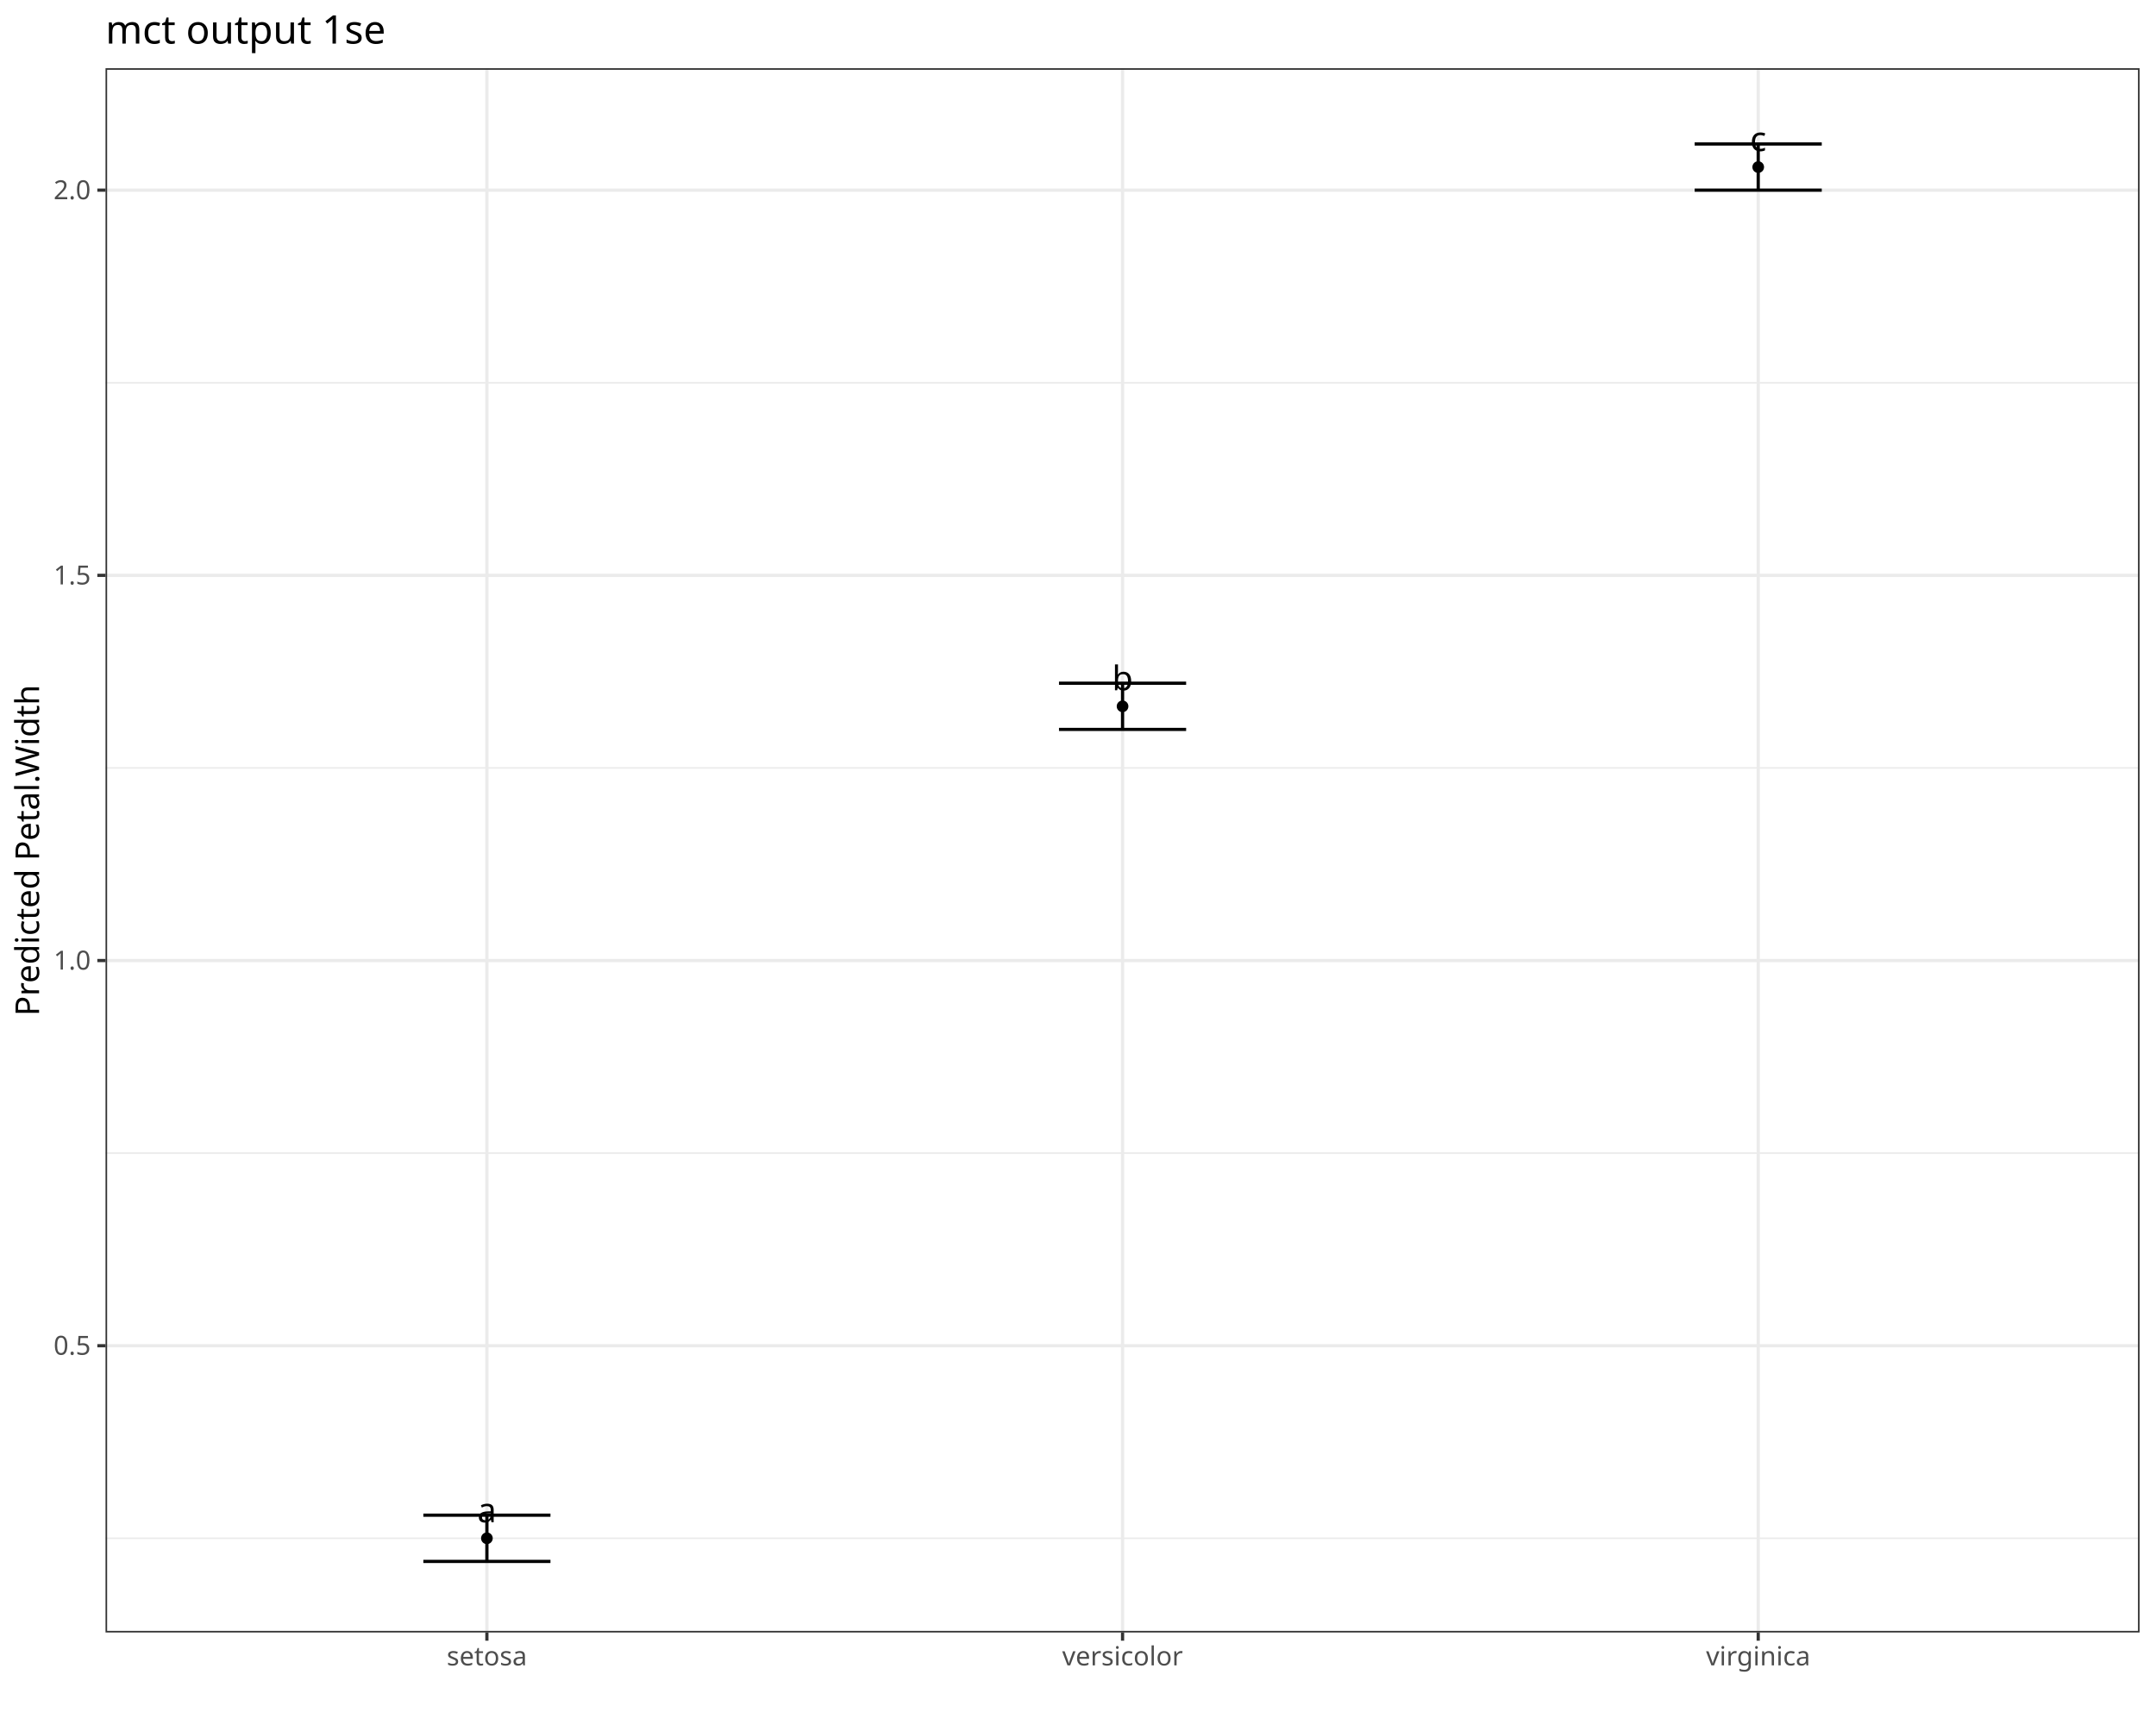
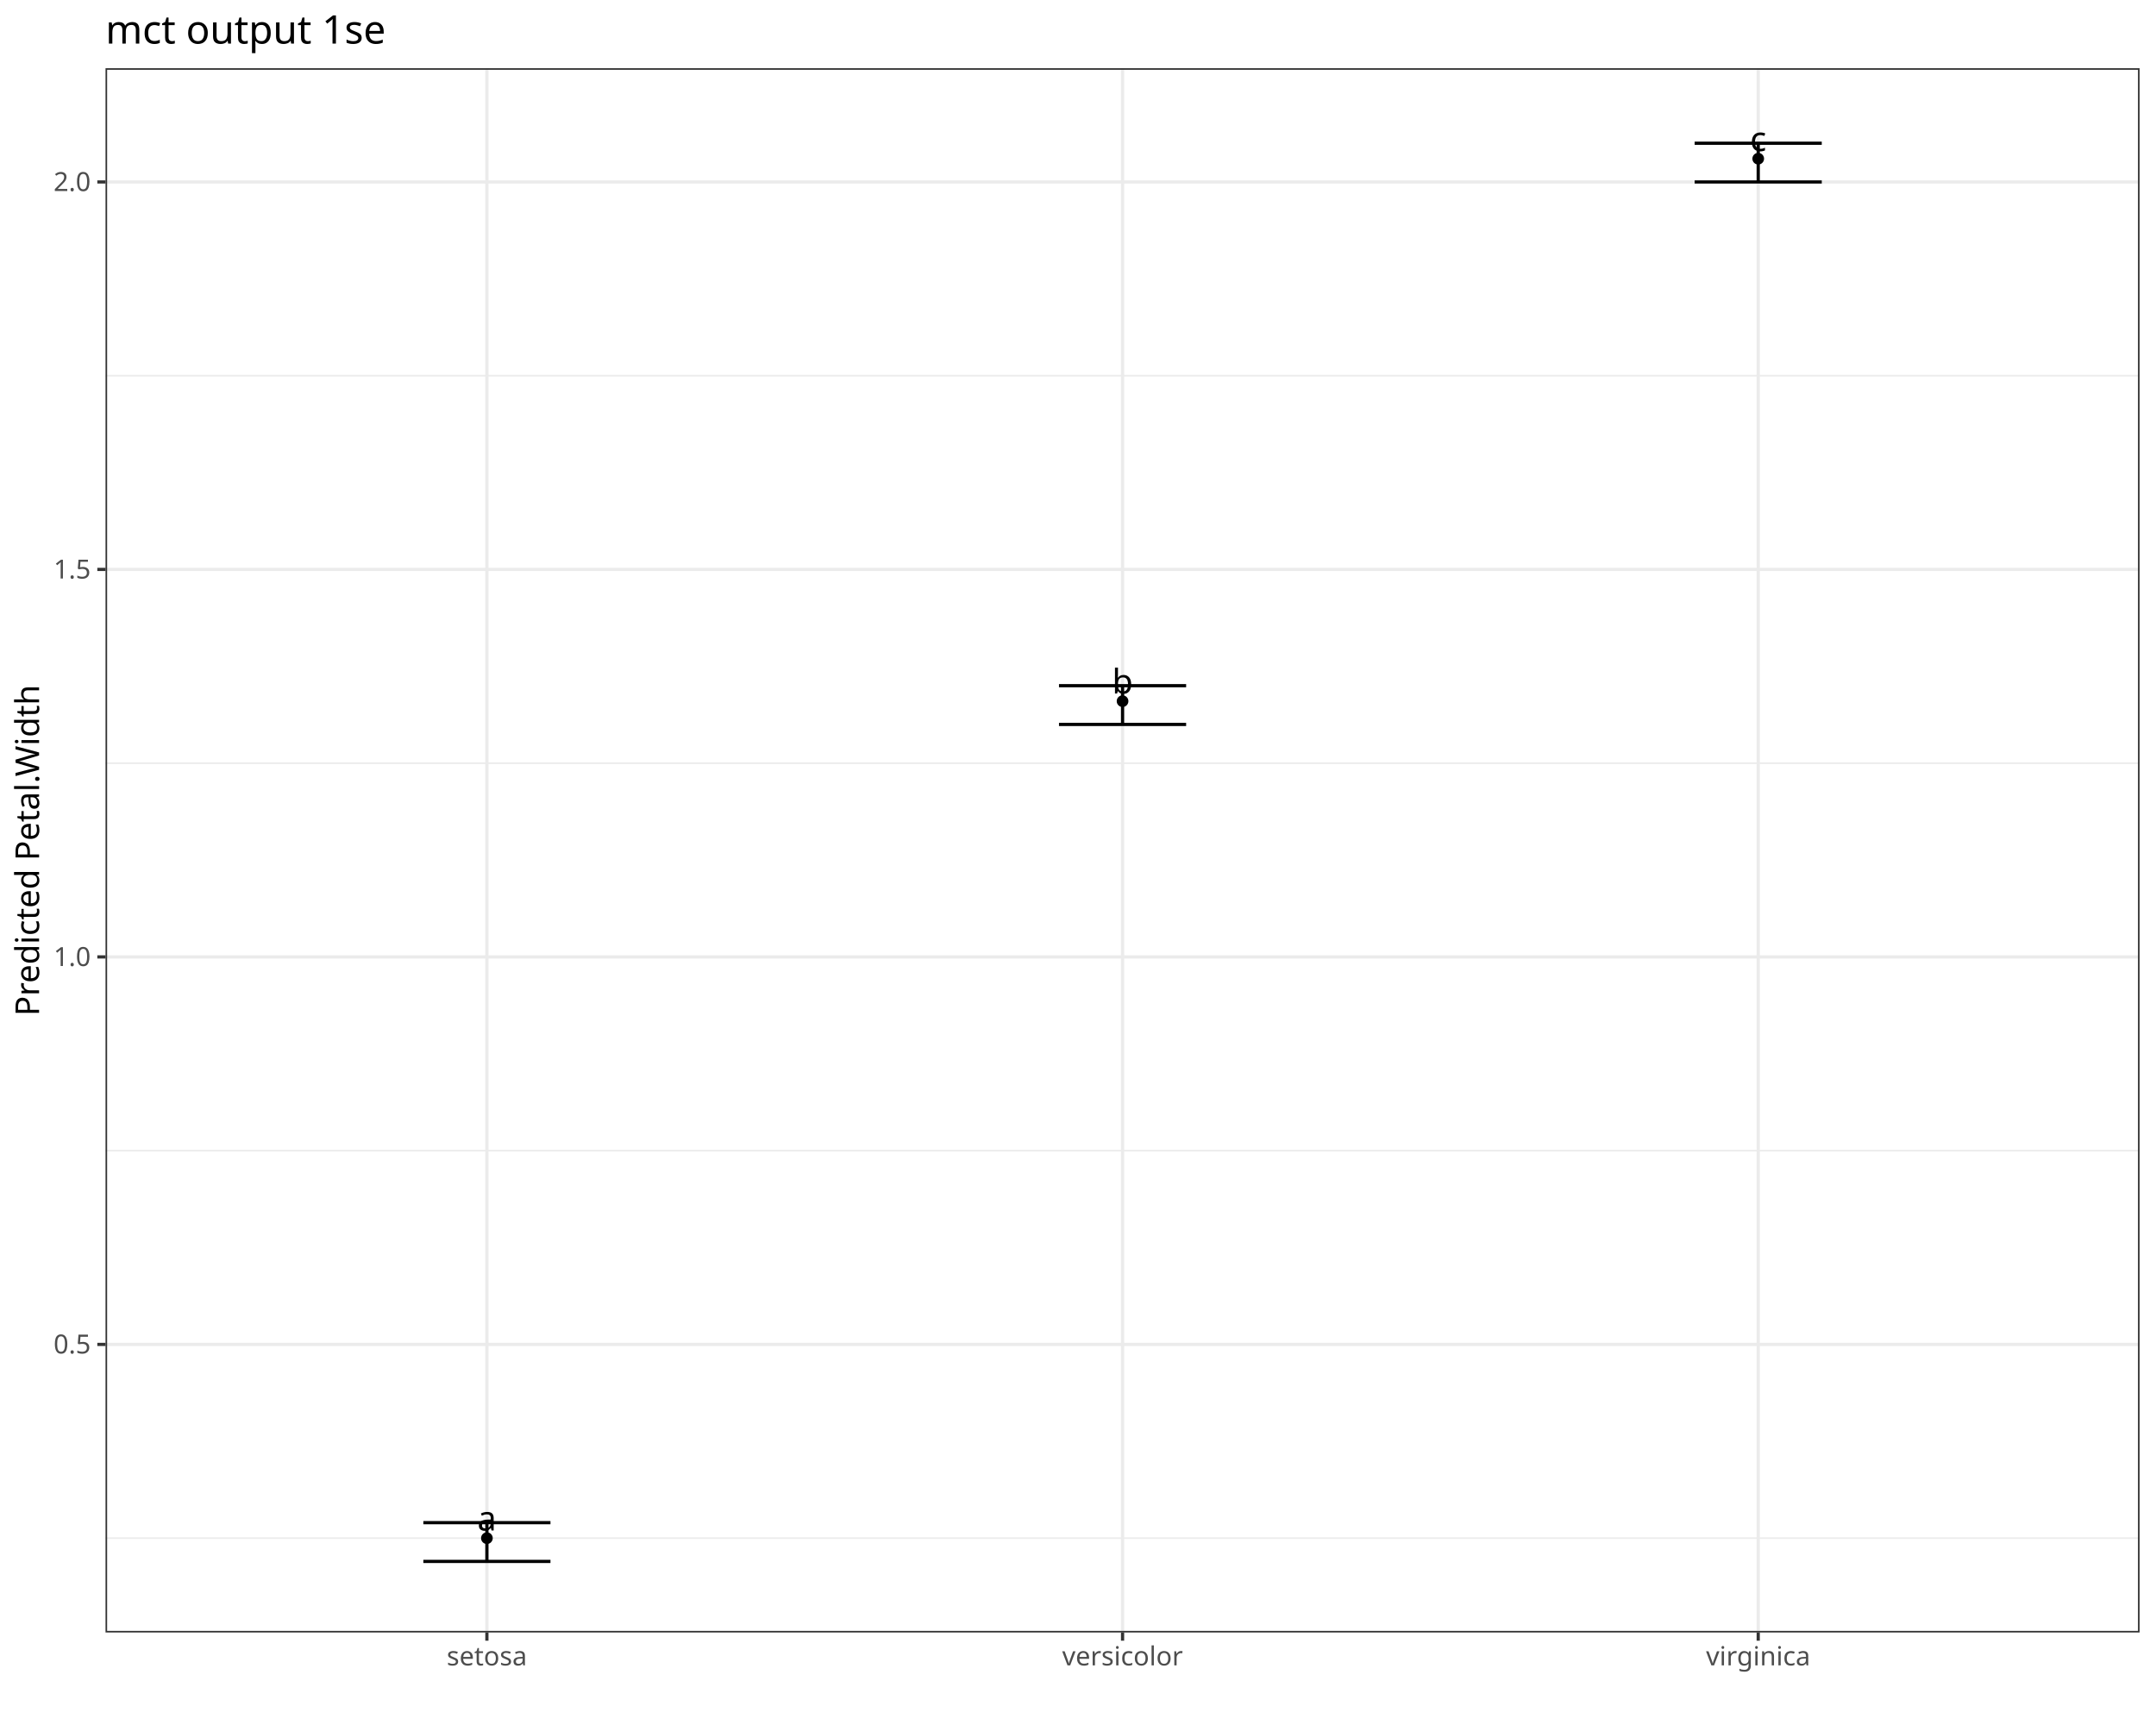
<svg xmlns="http://www.w3.org/2000/svg" class="svglite" data-engine-version="2.0" width="720.00pt" height="576.00pt" viewBox="0 0 720.00 576.00">
  <defs>
    <style type="text/css">
    .svglite line, .svglite polyline, .svglite polygon, .svglite path, .svglite rect, .svglite circle {
      fill: none;
      stroke: #000000;
      stroke-linecap: round;
      stroke-linejoin: round;
      stroke-miterlimit: 10.00;
    }
  </style>
  </defs>
  <rect width="100%" height="100%" style="stroke: none; fill: #FFFFFF;" />
  <defs>
    <clipPath id="cpMC4wMHw3MjAuMDB8MC4wMHw1NzYuMDA=">
      <rect x="0.00" y="0.00" width="720.00" height="576.00" />
    </clipPath>
  </defs>
  <g clip-path="url(#cpMC4wMHw3MjAuMDB8MC4wMHw1NzYuMDA=)">
    <rect x="0.00" y="0.00" width="720.00" height="576.00" style="stroke-width: 1.07; stroke: #FFFFFF; fill: #FFFFFF;" />
  </g>
  <defs>
    <clipPath id="cpMzUuMjR8NzE0LjUyfDIyLjc4fDU0NS4xMQ==">
      <rect x="35.24" y="22.78" width="679.28" height="522.33" />
    </clipPath>
  </defs>
  <g clip-path="url(#cpMzUuMjR8NzE0LjUyfDIyLjc4fDU0NS4xMQ==)">
    <rect x="35.24" y="22.78" width="679.28" height="522.33" style="stroke-width: 1.07; stroke: none; fill: #FFFFFF;" />
-     <polyline points="35.24,513.65 714.52,513.65 " style="stroke-width: 0.53; stroke: #EBEBEB; stroke-linecap: butt;" />
-     <polyline points="35.24,385.04 714.52,385.04 " style="stroke-width: 0.53; stroke: #EBEBEB; stroke-linecap: butt;" />
-     <polyline points="35.24,256.42 714.52,256.42 " style="stroke-width: 0.53; stroke: #EBEBEB; stroke-linecap: butt;" />
-     <polyline points="35.24,127.81 714.52,127.81 " style="stroke-width: 0.53; stroke: #EBEBEB; stroke-linecap: butt;" />
-     <polyline points="35.24,449.35 714.52,449.35 " style="stroke-width: 1.07; stroke: #EBEBEB; stroke-linecap: butt;" />
-     <polyline points="35.24,320.73 714.52,320.73 " style="stroke-width: 1.07; stroke: #EBEBEB; stroke-linecap: butt;" />
-     <polyline points="35.24,192.12 714.52,192.12 " style="stroke-width: 1.07; stroke: #EBEBEB; stroke-linecap: butt;" />
-     <polyline points="35.24,63.50 714.52,63.50 " style="stroke-width: 1.07; stroke: #EBEBEB; stroke-linecap: butt;" />
+     <polyline points="35.24,513.61 714.52,513.61 " style="stroke-width: 0.53; stroke: #EBEBEB; stroke-linecap: butt;" />
+     <polyline points="35.24,384.22 714.52,384.22 " style="stroke-width: 0.53; stroke: #EBEBEB; stroke-linecap: butt;" />
+     <polyline points="35.24,254.84 714.52,254.84 " style="stroke-width: 0.53; stroke: #EBEBEB; stroke-linecap: butt;" />
+     <polyline points="35.24,125.45 714.52,125.45 " style="stroke-width: 0.53; stroke: #EBEBEB; stroke-linecap: butt;" />
+     <polyline points="35.24,448.91 714.52,448.91 " style="stroke-width: 1.07; stroke: #EBEBEB; stroke-linecap: butt;" />
+     <polyline points="35.24,319.53 714.52,319.53 " style="stroke-width: 1.07; stroke: #EBEBEB; stroke-linecap: butt;" />
+     <polyline points="35.24,190.14 714.52,190.14 " style="stroke-width: 1.07; stroke: #EBEBEB; stroke-linecap: butt;" />
+     <polyline points="35.24,60.76 714.52,60.76 " style="stroke-width: 1.07; stroke: #EBEBEB; stroke-linecap: butt;" />
    <polyline points="162.60,545.11 162.60,22.78 " style="stroke-width: 1.07; stroke: #EBEBEB; stroke-linecap: butt;" />
    <polyline points="374.88,545.11 374.88,22.78 " style="stroke-width: 1.07; stroke: #EBEBEB; stroke-linecap: butt;" />
    <polyline points="587.16,545.11 587.16,22.78 " style="stroke-width: 1.07; stroke: #EBEBEB; stroke-linecap: butt;" />
-     <polyline points="141.38,505.94 183.83,505.94 " style="stroke-width: 1.07; stroke-linecap: butt;" />
-     <polyline points="162.60,505.94 162.60,521.37 " style="stroke-width: 1.07; stroke-linecap: butt;" />
+     <polyline points="141.38,508.43 183.83,508.43 " style="stroke-width: 1.07; stroke-linecap: butt;" />
+     <polyline points="162.60,508.43 162.60,521.37 " style="stroke-width: 1.07; stroke-linecap: butt;" />
    <polyline points="141.38,521.37 183.83,521.37 " style="stroke-width: 1.07; stroke-linecap: butt;" />
-     <polyline points="353.65,228.13 396.11,228.13 " style="stroke-width: 1.07; stroke-linecap: butt;" />
-     <polyline points="374.88,228.13 374.88,243.56 " style="stroke-width: 1.07; stroke-linecap: butt;" />
-     <polyline points="353.65,243.56 396.11,243.56 " style="stroke-width: 1.07; stroke-linecap: butt;" />
-     <polyline points="565.93,48.07 608.38,48.07 " style="stroke-width: 1.07; stroke-linecap: butt;" />
-     <polyline points="587.16,48.07 587.16,63.50 " style="stroke-width: 1.07; stroke-linecap: butt;" />
-     <polyline points="565.93,63.50 608.38,63.50 " style="stroke-width: 1.07; stroke-linecap: butt;" />
-     <text x="162.60" y="508.31" text-anchor="middle" style="font-size: 11.38px; font-family: sans;" textLength="6.33px" lengthAdjust="spacingAndGlyphs">a</text>
-     <text x="374.88" y="230.50" text-anchor="middle" style="font-size: 11.38px; font-family: sans;" textLength="6.33px" lengthAdjust="spacingAndGlyphs">b</text>
+     <polyline points="353.65,228.96 396.11,228.96 " style="stroke-width: 1.07; stroke-linecap: butt;" />
+     <polyline points="374.88,228.96 374.88,241.90 " style="stroke-width: 1.07; stroke-linecap: butt;" />
+     <polyline points="353.65,241.90 396.11,241.90 " style="stroke-width: 1.07; stroke-linecap: butt;" />
+     <polyline points="565.93,47.82 608.38,47.82 " style="stroke-width: 1.07; stroke-linecap: butt;" />
+     <polyline points="587.16,47.82 587.16,60.76 " style="stroke-width: 1.07; stroke-linecap: butt;" />
+     <polyline points="565.93,60.76 608.38,60.76 " style="stroke-width: 1.07; stroke-linecap: butt;" />
+     <text x="162.60" y="511.05" text-anchor="middle" style="font-size: 11.38px; font-family: sans;" textLength="6.33px" lengthAdjust="spacingAndGlyphs">a</text>
+     <text x="374.88" y="231.58" text-anchor="middle" style="font-size: 11.38px; font-family: sans;" textLength="6.33px" lengthAdjust="spacingAndGlyphs">b</text>
    <text x="587.16" y="50.44" text-anchor="middle" style="font-size: 11.38px; font-family: sans;" textLength="5.70px" lengthAdjust="spacingAndGlyphs">c</text>
-     <circle cx="162.60" cy="513.65" r="1.95" style="stroke-width: 0.71; stroke: none; fill: #000000;" />
-     <circle cx="374.88" cy="235.85" r="1.95" style="stroke-width: 0.71; stroke: none; fill: #000000;" />
-     <circle cx="587.16" cy="55.79" r="1.95" style="stroke-width: 0.71; stroke: none; fill: #000000;" />
+     <circle cx="162.60" cy="513.61" r="1.95" style="stroke-width: 0.71; stroke: none; fill: #000000;" />
+     <circle cx="374.88" cy="234.13" r="1.95" style="stroke-width: 0.71; stroke: none; fill: #000000;" />
+     <circle cx="587.16" cy="52.99" r="1.95" style="stroke-width: 0.71; stroke: none; fill: #000000;" />
    <rect x="35.24" y="22.78" width="679.28" height="522.33" style="stroke-width: 1.07; stroke: #333333;" />
  </g>
  <g clip-path="url(#cpMC4wMHw3MjAuMDB8MC4wMHw1NzYuMDA=)">
-     <text x="30.31" y="452.37" text-anchor="end" style="font-size: 8.80px; fill: #4D4D4D; font-family: sans;" textLength="12.23px" lengthAdjust="spacingAndGlyphs">0.5</text>
-     <text x="30.31" y="323.76" text-anchor="end" style="font-size: 8.80px; fill: #4D4D4D; font-family: sans;" textLength="12.23px" lengthAdjust="spacingAndGlyphs">1.0</text>
-     <text x="30.31" y="195.15" text-anchor="end" style="font-size: 8.80px; fill: #4D4D4D; font-family: sans;" textLength="12.23px" lengthAdjust="spacingAndGlyphs">1.5</text>
-     <text x="30.31" y="66.53" text-anchor="end" style="font-size: 8.80px; fill: #4D4D4D; font-family: sans;" textLength="12.23px" lengthAdjust="spacingAndGlyphs">2.0</text>
-     <polyline points="32.50,449.35 35.24,449.35 " style="stroke-width: 1.07; stroke: #333333; stroke-linecap: butt;" />
-     <polyline points="32.50,320.73 35.24,320.73 " style="stroke-width: 1.07; stroke: #333333; stroke-linecap: butt;" />
-     <polyline points="32.50,192.12 35.24,192.12 " style="stroke-width: 1.07; stroke: #333333; stroke-linecap: butt;" />
-     <polyline points="32.50,63.50 35.24,63.50 " style="stroke-width: 1.07; stroke: #333333; stroke-linecap: butt;" />
+     <text x="30.31" y="451.94" text-anchor="end" style="font-size: 8.80px; fill: #4D4D4D; font-family: sans;" textLength="12.23px" lengthAdjust="spacingAndGlyphs">0.5</text>
+     <text x="30.31" y="322.56" text-anchor="end" style="font-size: 8.80px; fill: #4D4D4D; font-family: sans;" textLength="12.23px" lengthAdjust="spacingAndGlyphs">1.0</text>
+     <text x="30.31" y="193.17" text-anchor="end" style="font-size: 8.80px; fill: #4D4D4D; font-family: sans;" textLength="12.23px" lengthAdjust="spacingAndGlyphs">1.5</text>
+     <text x="30.31" y="63.79" text-anchor="end" style="font-size: 8.80px; fill: #4D4D4D; font-family: sans;" textLength="12.23px" lengthAdjust="spacingAndGlyphs">2.0</text>
+     <polyline points="32.50,448.91 35.24,448.91 " style="stroke-width: 1.07; stroke: #333333; stroke-linecap: butt;" />
+     <polyline points="32.50,319.53 35.24,319.53 " style="stroke-width: 1.07; stroke: #333333; stroke-linecap: butt;" />
+     <polyline points="32.50,190.14 35.24,190.14 " style="stroke-width: 1.07; stroke: #333333; stroke-linecap: butt;" />
+     <polyline points="32.50,60.76 35.24,60.76 " style="stroke-width: 1.07; stroke: #333333; stroke-linecap: butt;" />
    <polyline points="162.60,547.85 162.60,545.11 " style="stroke-width: 1.07; stroke: #333333; stroke-linecap: butt;" />
    <polyline points="374.88,547.85 374.88,545.11 " style="stroke-width: 1.07; stroke: #333333; stroke-linecap: butt;" />
    <polyline points="587.16,547.85 587.16,545.11 " style="stroke-width: 1.07; stroke: #333333; stroke-linecap: butt;" />
    <text x="162.60" y="556.10" text-anchor="middle" style="font-size: 8.80px; fill: #4D4D4D; font-family: sans;" textLength="25.94px" lengthAdjust="spacingAndGlyphs">setosa</text>
    <text x="374.88" y="556.10" text-anchor="middle" style="font-size: 8.80px; fill: #4D4D4D; font-family: sans;" textLength="37.66px" lengthAdjust="spacingAndGlyphs">versicolor</text>
    <text x="587.16" y="556.10" text-anchor="middle" style="font-size: 8.80px; fill: #4D4D4D; font-family: sans;" textLength="32.28px" lengthAdjust="spacingAndGlyphs">virginica</text>
    <text transform="translate(13.05,283.95) rotate(-90)" text-anchor="middle" style="font-size: 11.00px; font-family: sans;" textLength="105.78px" lengthAdjust="spacingAndGlyphs">Predicted Petal.Width</text>
    <text x="35.24" y="14.56" style="font-size: 13.20px; font-family: sans;" textLength="86.60px" lengthAdjust="spacingAndGlyphs">mct output 1se</text>
  </g>
</svg>
